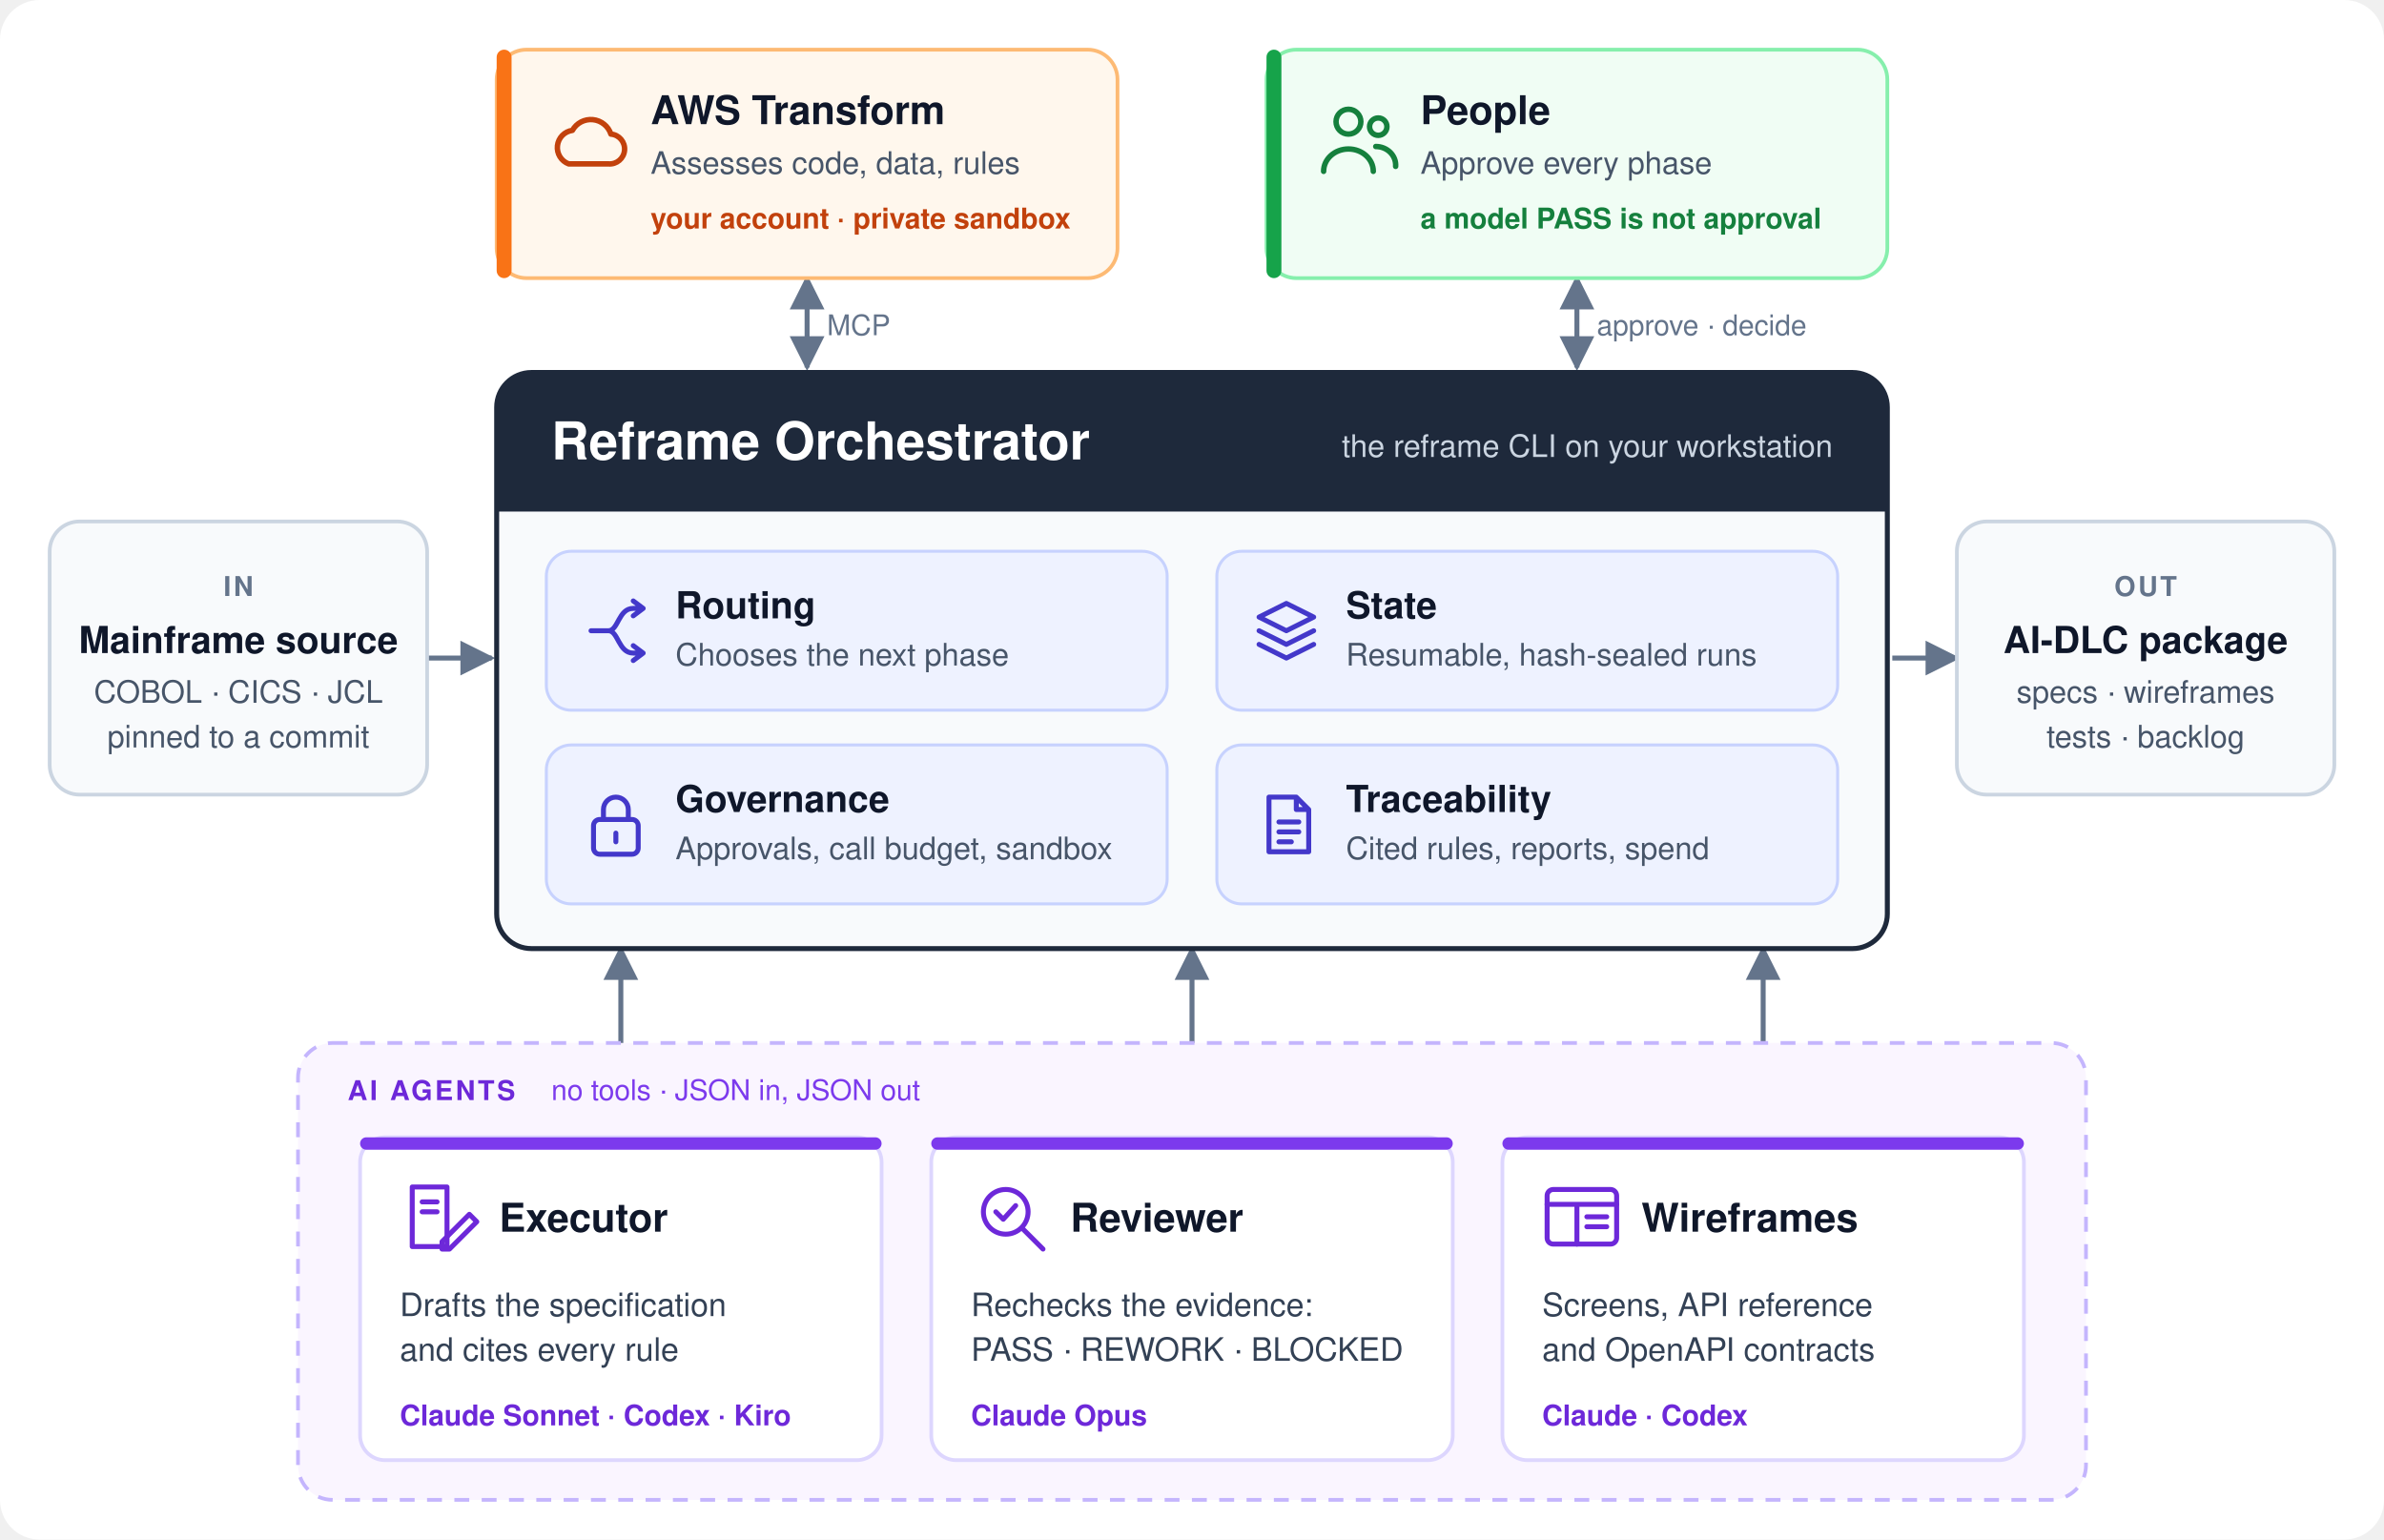
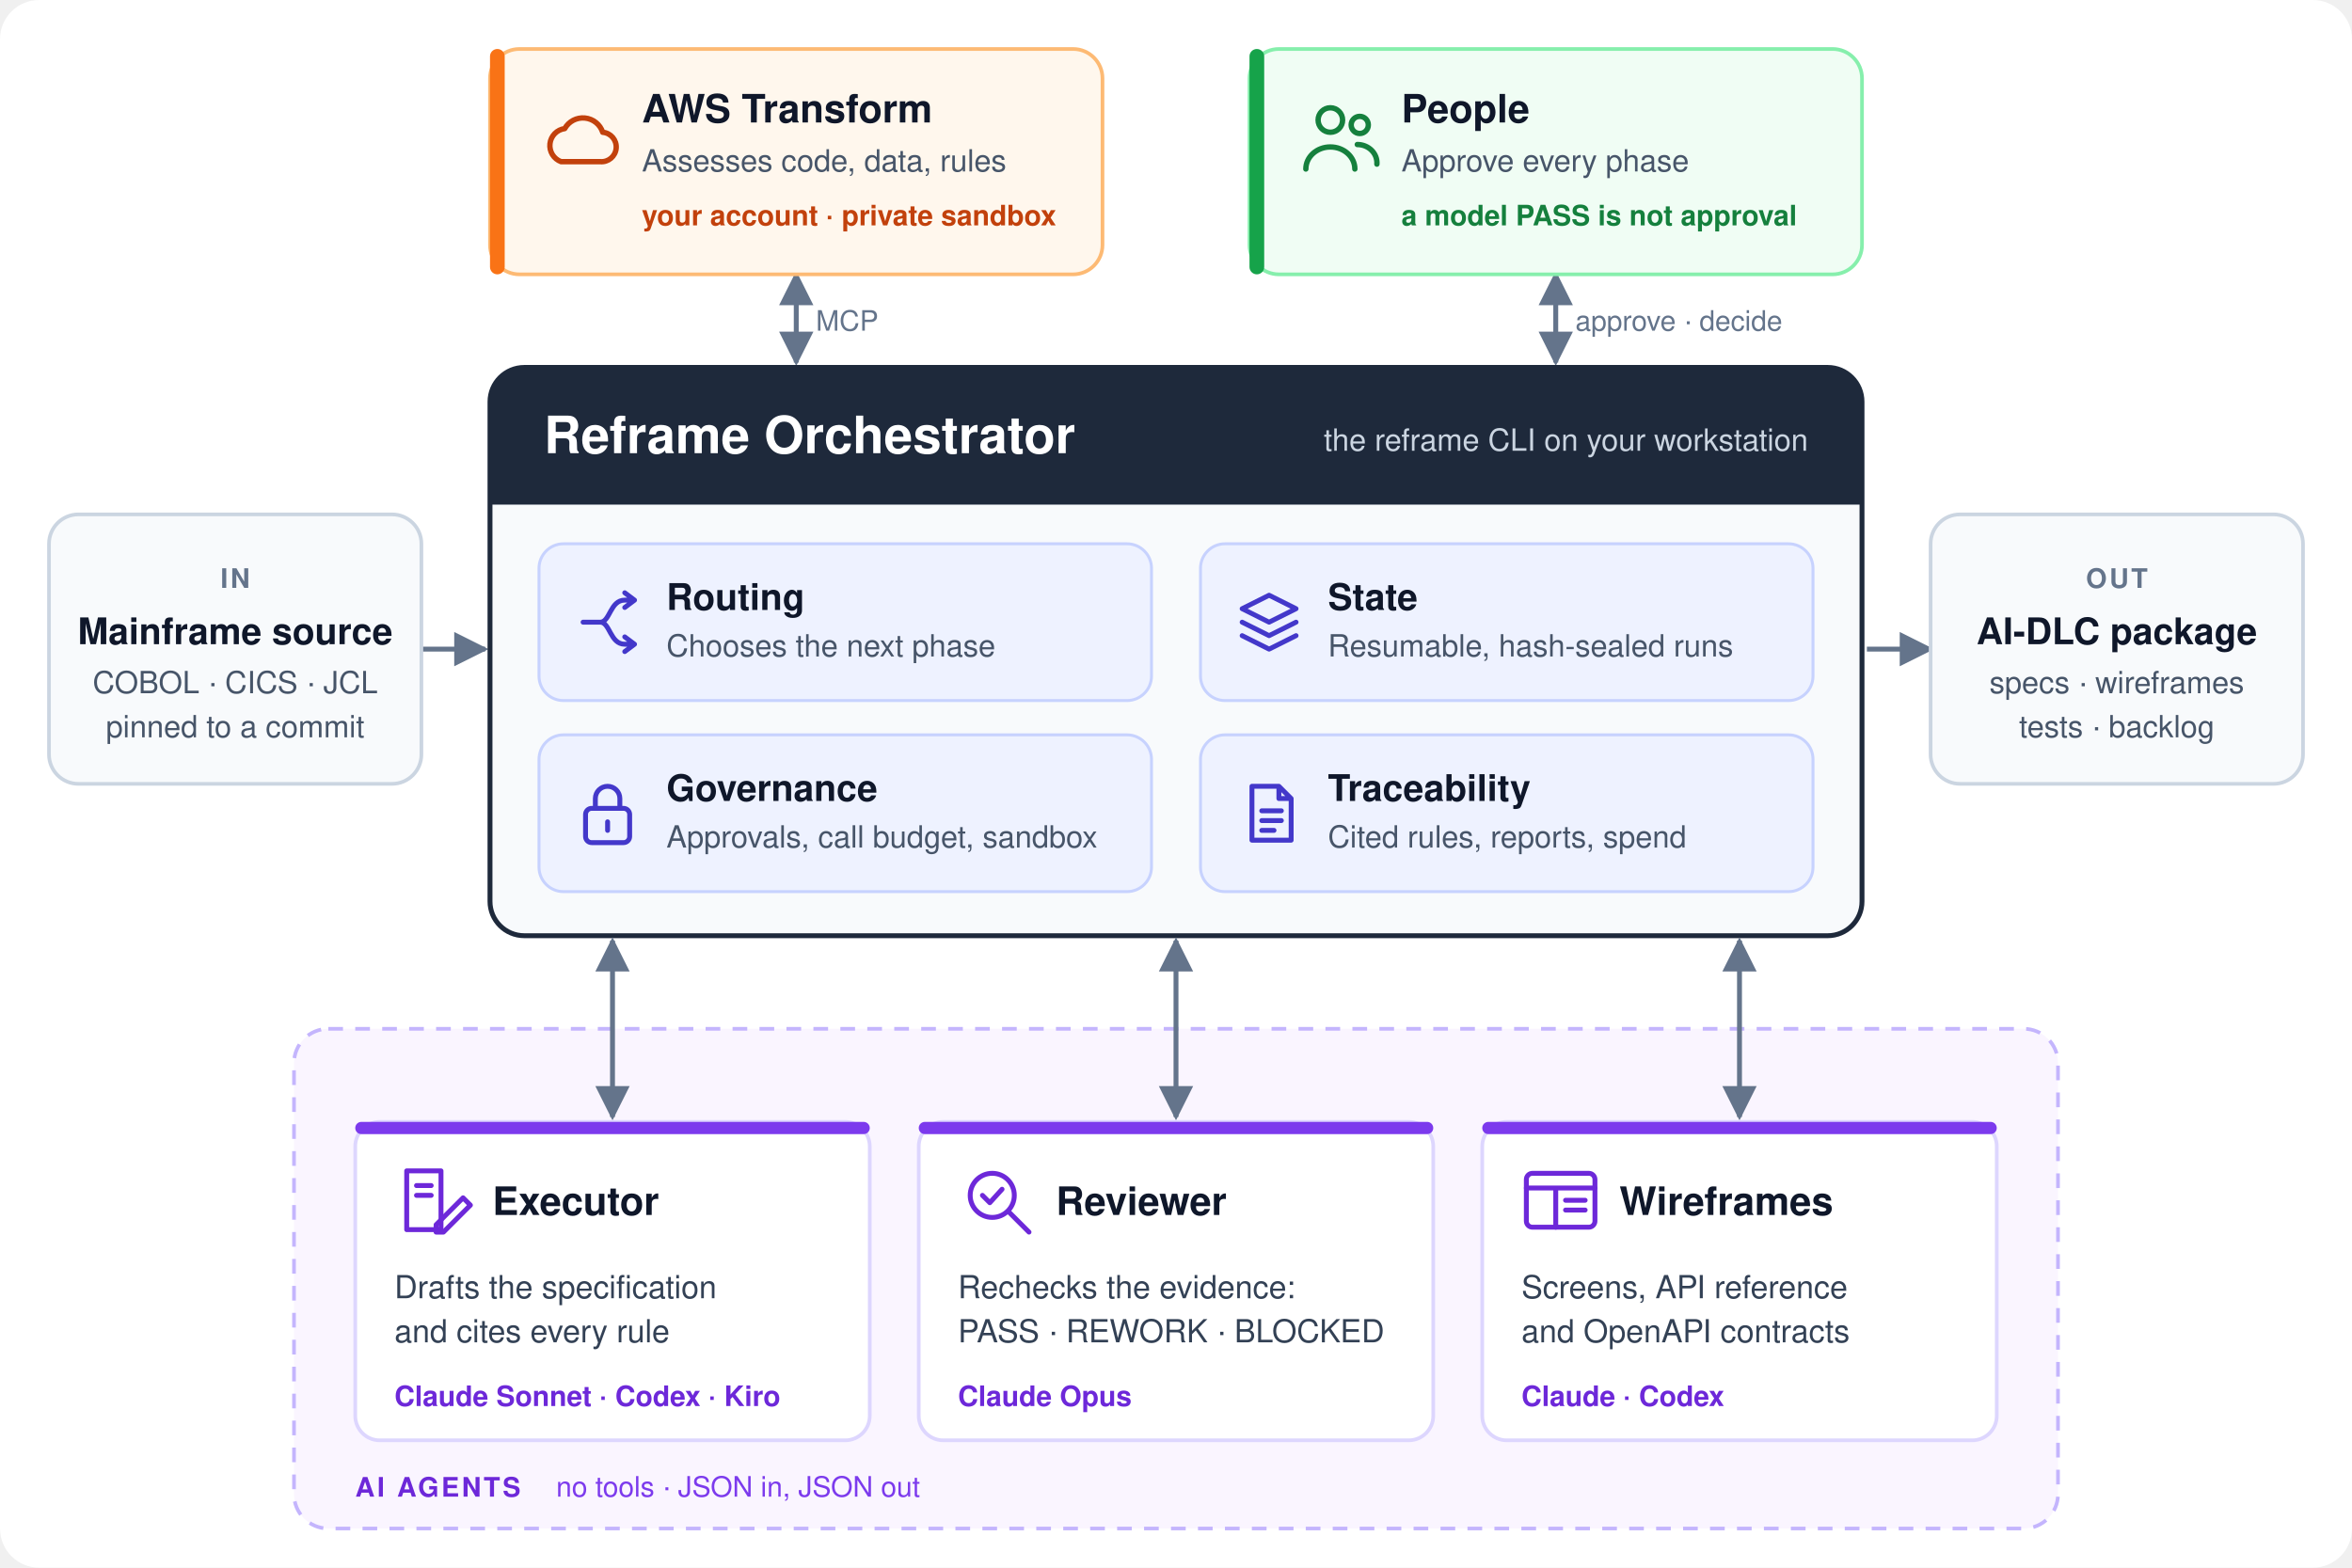
- <svg xmlns="http://www.w3.org/2000/svg" viewBox="0 0 960 620" width="960" height="620" role="img" aria-labelledby="title desc" font-family="-apple-system, BlinkMacSystemFont, 'Segoe UI', Helvetica, Arial, sans-serif">
+ <svg xmlns="http://www.w3.org/2000/svg" viewBox="0 0 960 640" width="960" height="640" role="img" aria-labelledby="title desc" font-family="-apple-system, BlinkMacSystemFont, 'Segoe UI', Helvetica, Arial, sans-serif">
  <defs>
    <marker id="head" viewBox="0 0 10 10" refX="9" refY="5" markerWidth="7" markerHeight="7" orient="auto-start-reverse">
      <path d="M0 0 L10 5 L0 10 Z" fill="#64748b" />
    </marker>
  </defs>
-   <rect x="0" y="0" width="960" height="620" rx="16" fill="#ffffff" />
+   <rect x="0" y="0" width="960" height="640" rx="16" fill="#ffffff" />
  <g stroke="#64748b" stroke-width="2" fill="none">
    <line x1="325" y1="112" x2="325" y2="148" marker-start="url(#head)" marker-end="url(#head)" />
    <line x1="635" y1="112" x2="635" y2="148" marker-start="url(#head)" marker-end="url(#head)" />
    <line x1="172" y1="265" x2="198" y2="265" marker-end="url(#head)" />
    <line x1="762" y1="265" x2="788" y2="265" marker-end="url(#head)" />
-     <line x1="250" y1="382" x2="250" y2="456" marker-start="url(#head)" marker-end="url(#head)" />
-     <line x1="480" y1="382" x2="480" y2="456" marker-start="url(#head)" marker-end="url(#head)" />
-     <line x1="710" y1="382" x2="710" y2="456" marker-start="url(#head)" marker-end="url(#head)" />
  </g>
  <g font-size="11.5" fill="#64748b">
    <text x="333" y="135">MCP</text>
    <text x="643" y="135">approve · decide</text>
  </g>
  <rect x="200" y="20" width="250" height="92" rx="12" fill="#fff7ed" stroke="#fdba74" stroke-width="1.5" />
  <rect x="200" y="20" width="6" height="92" rx="3" fill="#f97316" />
  <g transform="translate(220 40)" fill="none" stroke="#c2410c" stroke-width="2.2" stroke-linecap="round" stroke-linejoin="round">
    <path d="M9 26 H25 A6 6 0 0 0 26 14 A8.5 8.5 0 0 0 10.5 12.5 A7 7 0 0 0 9 26 Z" />
  </g>
  <text x="262" y="50" font-size="16" font-weight="700" fill="#0f172a">AWS Transform</text>
  <text x="262" y="70" font-size="12.5" fill="#475569">Assesses code, data, rules</text>
  <text x="262" y="92" font-size="11.5" font-weight="600" fill="#c2410c">your account · private sandbox</text>
  <rect x="510" y="20" width="250" height="92" rx="12" fill="#f0fdf4" stroke="#86efac" stroke-width="1.5" />
  <rect x="510" y="20" width="6" height="92" rx="3" fill="#16a34a" />
  <g transform="translate(530 40)" fill="none" stroke="#15803d" stroke-width="2.2" stroke-linecap="round" stroke-linejoin="round">
    <circle cx="13" cy="9" r="5" />
    <path d="M3 29 a10 9 0 0 1 20 0" />
    <circle cx="25" cy="11" r="3.5" />
    <path d="M24 19 a8 7.5 0 0 1 8 8" />
  </g>
  <text x="572" y="50" font-size="16" font-weight="700" fill="#0f172a">People</text>
  <text x="572" y="70" font-size="12.5" fill="#475569">Approve every phase</text>
  <text x="572" y="92" font-size="11.5" font-weight="600" fill="#15803d">a model PASS is not approval</text>
  <rect x="20" y="210" width="152" height="110" rx="12" fill="#f8fafc" stroke="#cbd5e1" stroke-width="1.5" />
  <text x="96" y="240" text-anchor="middle" font-size="11" font-weight="700" fill="#64748b" letter-spacing="1">IN</text>
  <text x="96" y="263" text-anchor="middle" font-size="15" font-weight="700" fill="#0f172a">Mainframe source</text>
  <text x="96" y="283" text-anchor="middle" font-size="12.5" fill="#475569">COBOL · CICS · JCL</text>
  <text x="96" y="301" text-anchor="middle" font-size="12.5" fill="#475569">pinned to a commit</text>
  <rect x="788" y="210" width="152" height="110" rx="12" fill="#f8fafc" stroke="#cbd5e1" stroke-width="1.5" />
  <text x="864" y="240" text-anchor="middle" font-size="11" font-weight="700" fill="#64748b" letter-spacing="1">OUT</text>
  <text x="864" y="263" text-anchor="middle" font-size="15" font-weight="700" fill="#0f172a">AI-DLC package</text>
  <text x="864" y="283" text-anchor="middle" font-size="12.5" fill="#475569">specs · wireframes</text>
  <text x="864" y="301" text-anchor="middle" font-size="12.5" fill="#475569">tests · backlog</text>
  <rect x="200" y="150" width="560" height="232" rx="14" fill="#f8fafc" stroke="#1e293b" stroke-width="2" />
  <path d="M200 164 a14 14 0 0 1 14 -14 H746 a14 14 0 0 1 14 14 V206 H200 Z" fill="#1e293b" />
  <text x="222" y="185" font-size="21" font-weight="700" fill="#ffffff">Reframe Orchestrator</text>
  <text x="738" y="184" text-anchor="end" font-size="12.5" fill="#cbd5e1">the reframe CLI on your workstation</text>
  <g fill="#eef2ff" stroke="#c7d2fe" stroke-width="1.2">
    <rect x="220" y="222" width="250" height="64" rx="10" />
    <rect x="490" y="222" width="250" height="64" rx="10" />
    <rect x="220" y="300" width="250" height="64" rx="10" />
    <rect x="490" y="300" width="250" height="64" rx="10" />
  </g>
  <g fill="none" stroke="#4338ca" stroke-width="2" stroke-linecap="round" stroke-linejoin="round">
    <g transform="translate(234 240)">
      <path d="M4 14 H11 M11 14 C15 14 15 5 21 5 H25 M11 14 C15 14 15 23 21 23 H25 M21 2 l4 3 l-4 3 M21 20 l4 3 l-4 3" />
    </g>
    <g transform="translate(504 240)">
      <path d="M14 3 L25 8.5 L14 14 L3 8.5 Z M3 14 L14 19.5 L25 14 M3 19.5 L14 25 L25 19.5" />
    </g>
    <g transform="translate(234 318)">
      <rect x="5" y="12" width="18" height="14" rx="2.5" />
      <path d="M9 12 V8 a5 5 0 0 1 10 0 V12 M14 17.5 v3.5" />
    </g>
    <g transform="translate(504 318)">
      <path d="M7 3 H18 L23 8 V25 H7 Z M18 3 V8 H23 M11 13 h8 M11 17 h8 M11 21 h5" />
    </g>
  </g>
  <g font-size="15" font-weight="700" fill="#0f172a">
    <text x="272" y="249">Routing</text>
    <text x="542" y="249">State</text>
    <text x="272" y="327">Governance</text>
    <text x="542" y="327">Traceability</text>
  </g>
  <g font-size="12.5" fill="#475569">
    <text x="272" y="268">Chooses the next phase</text>
    <text x="542" y="268">Resumable, hash-sealed runs</text>
    <text x="272" y="346">Approvals, call budget, sandbox</text>
    <text x="542" y="346">Cited rules, reports, spend</text>
  </g>
-   <rect x="120" y="420" width="720" height="184" rx="14" fill="#faf5ff" stroke="#c4b5fd" stroke-width="1.5" stroke-dasharray="6 5" />
-   <text x="140" y="443" font-size="11" font-weight="700" fill="#6d28d9" letter-spacing="1">AI AGENTS</text>
-   <text x="222" y="443" font-size="11.5" fill="#7c3aed">no tools · JSON in, JSON out</text>
+   <rect x="120" y="420" width="720" height="204" rx="14" fill="#faf5ff" stroke="#c4b5fd" stroke-width="1.5" stroke-dasharray="6 5" />
+   <text x="145" y="611" font-size="11" font-weight="700" fill="#6d28d9" letter-spacing="1">AI AGENTS</text>
+   <text x="227" y="611" font-size="11.5" fill="#7c3aed">no tools · JSON in, JSON out</text>
+   <g stroke="#64748b" stroke-width="2" fill="none">
+     <line x1="250" y1="384" x2="250" y2="456" marker-start="url(#head)" marker-end="url(#head)" />
+     <line x1="480" y1="384" x2="480" y2="456" marker-start="url(#head)" marker-end="url(#head)" />
+     <line x1="710" y1="384" x2="710" y2="456" marker-start="url(#head)" marker-end="url(#head)" />
+   </g>
  <g fill="#ffffff" stroke="#ddd6fe" stroke-width="1.5">
    <rect x="145" y="458" width="210" height="130" rx="10" />
    <rect x="375" y="458" width="210" height="130" rx="10" />
    <rect x="605" y="458" width="210" height="130" rx="10" />
  </g>
  <g fill="#7c3aed">
    <rect x="145" y="458" width="210" height="5" rx="2.5" />
    <rect x="375" y="458" width="210" height="5" rx="2.5" />
    <rect x="605" y="458" width="210" height="5" rx="2.5" />
  </g>
  <g fill="none" stroke="#6d28d9" stroke-width="2" stroke-linecap="round" stroke-linejoin="round">
    <g transform="translate(161 474)">
      <path d="M5 4 H19 V28 H5 Z M9 10 h6 M9 14 h6" />
      <path d="M17 26 L28 15 l3 3 L20 29 h-3 Z" />
    </g>
    <g transform="translate(391 474)">
      <circle cx="14" cy="14" r="9" />
      <path d="M21 21 L29 29 M10 14 l3 3 l5 -5.5" />
    </g>
    <g transform="translate(621 474)">
      <rect x="2" y="5" width="28" height="22" rx="2.5" />
      <path d="M2 11 h28 M14 11 V27 M18 16 h8 M18 20 h8" />
    </g>
  </g>
  <g font-size="16" font-weight="700" fill="#0f172a">
    <text x="201" y="496">Executor</text>
    <text x="431" y="496">Reviewer</text>
    <text x="661" y="496">Wireframes</text>
  </g>
  <g font-size="13" fill="#334155">
    <text x="161" y="530">Drafts the specification</text>
    <text x="161" y="548">and cites every rule</text>
    <text x="391" y="530">Rechecks the evidence:</text>
    <text x="391" y="548">PASS · REWORK · BLOCKED</text>
    <text x="621" y="530">Screens, API reference</text>
    <text x="621" y="548">and OpenAPI contracts</text>
  </g>
  <g font-size="11.5" font-weight="600" fill="#6d28d9">
    <text x="161" y="574">Claude Sonnet · Codex · Kiro</text>
    <text x="391" y="574">Claude Opus</text>
    <text x="621" y="574">Claude · Codex</text>
  </g>
</svg>
